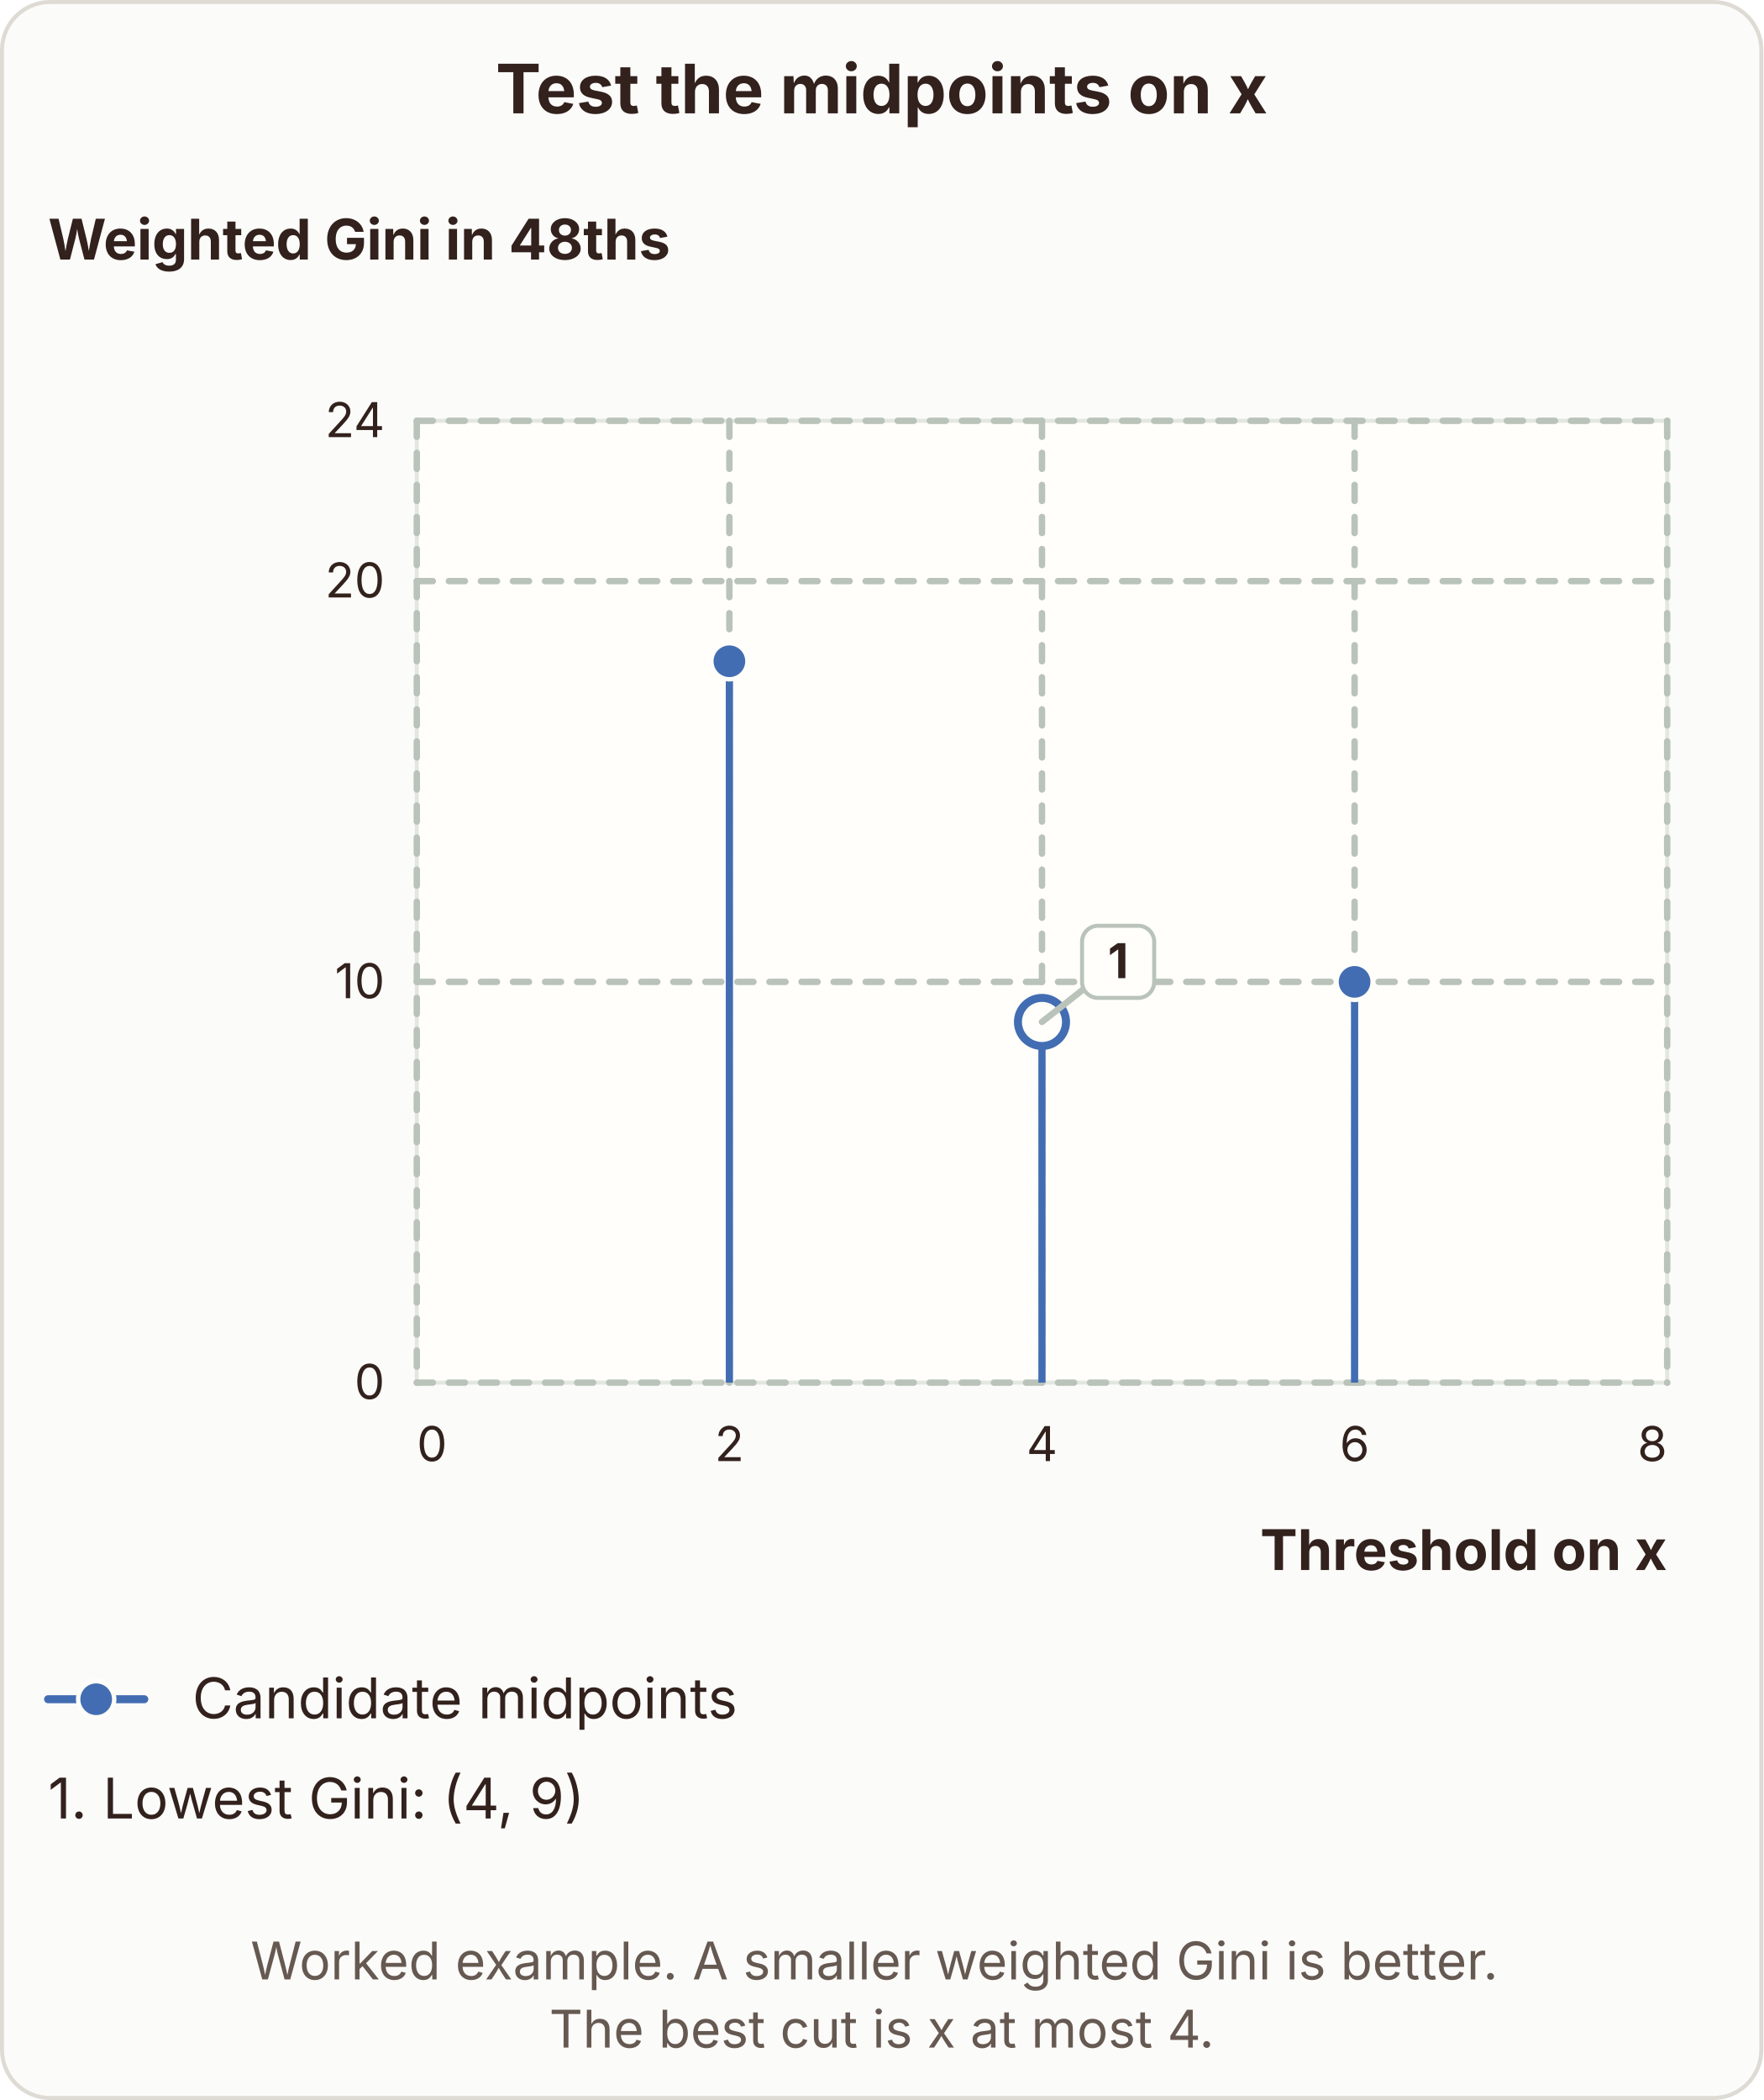
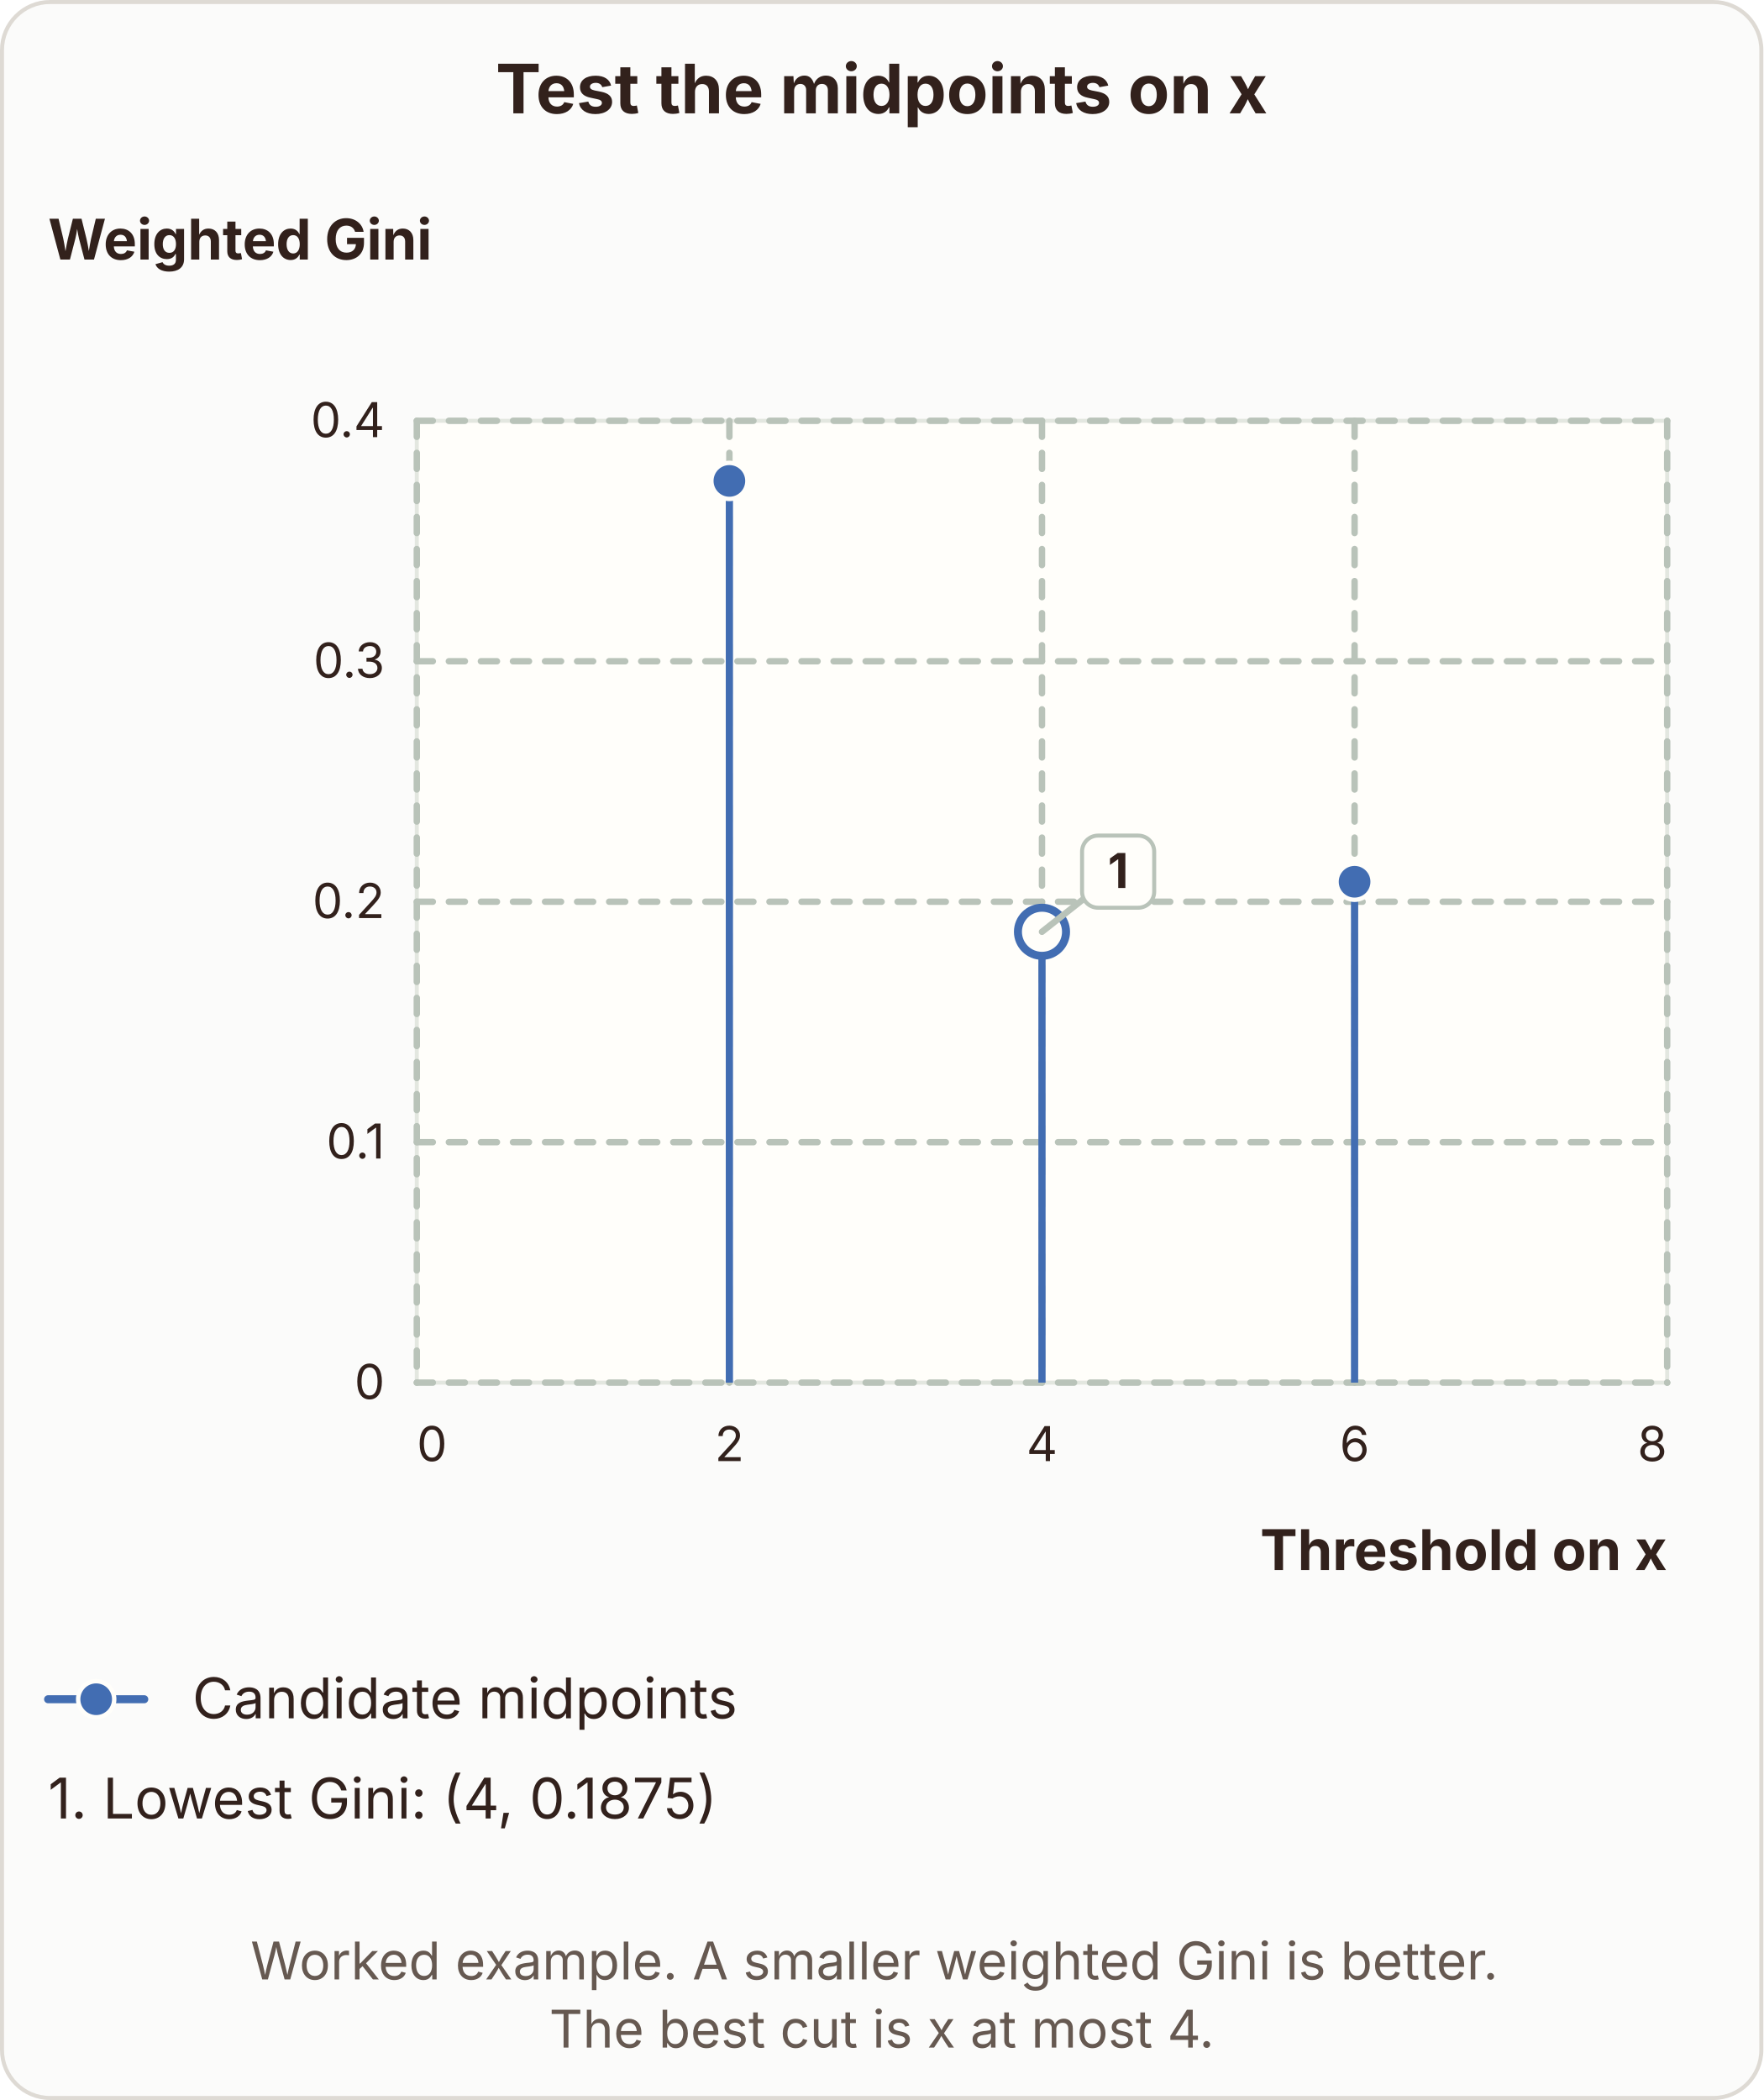
- <svg xmlns="http://www.w3.org/2000/svg" width="440" height="524" viewBox="0 0 440 524" role="img" aria-label="Test the midpoints on x Threshold on x: 0 to 8 Weighted Gini in 48ths: 0 to 24 Candidate midpoints (stem): (2, 18); (4, 9); (6, 10) Lowest Gini: (4, 9) Worked example. A smaller weighted Gini is better. The best cut is x at most 4." font-family="Inter, Liberation Sans, Arial, sans-serif" style="display:block;max-width:none;margin-inline:auto;--color-ink:#202723;--color-ink-2:#5d675f;--color-line:#e3e7e0;--viz-surface:#fffefa" data-tutor-diagram="coordinate-plot">
+ <svg xmlns="http://www.w3.org/2000/svg" width="440" height="524" viewBox="0 0 440 524" role="img" aria-label="Test the midpoints on x Threshold on x: 0 to 8 Weighted Gini: 0 to 0.4 Candidate midpoints (stem): (2, 0.375); (4, 0.1875); (6, 0.2083) Lowest Gini: (4, 0.1875) Worked example. A smaller weighted Gini is better. The best cut is x at most 4." font-family="Inter, Liberation Sans, Arial, sans-serif" style="display:block;max-width:none;margin-inline:auto;--color-ink:#202723;--color-ink-2:#5d675f;--color-line:#e3e7e0;--viz-surface:#fffefa" data-tutor-diagram="coordinate-plot">
  <rect x="0.5" y="0.5" width="439" height="523" rx="12" fill="var(--viz-surface, #fbfbfa)" stroke="var(--color-line, #dedad4)" />
  <text x="220" y="22.5" fill="var(--color-ink, #32211c)" font-size="17" font-weight="700" text-anchor="middle">
    <tspan x="220" y="28.28">Test the midpoints on x</tspan>
  </text>
  <g transform="translate(0 39)">
    <rect x="104" y="66" width="312" height="240" fill="#fffefa" stroke="#e3e7e0" stroke-width="1" data-tutor-plot-area="" />
    <text x="12" y="21" fill="var(--color-ink, #32211c)" font-size="14" font-weight="700" text-anchor="start">
-       <tspan x="12" y="25.76">Weighted Gini in 48ths</tspan>
+       <tspan x="12" y="25.76">Weighted Gini</tspan>
    </text>
    <polyline points="104,66 104,306" fill="none" stroke="#b9c3b9" stroke-width="1.6" stroke-dasharray="4 4" stroke-linecap="round" stroke-linejoin="round" />
    <polyline points="182,66 182,306" fill="none" stroke="#b9c3b9" stroke-width="1.6" stroke-dasharray="4 4" stroke-linecap="round" stroke-linejoin="round" />
    <polyline points="260,66 260,306" fill="none" stroke="#b9c3b9" stroke-width="1.6" stroke-dasharray="4 4" stroke-linecap="round" stroke-linejoin="round" />
    <polyline points="338,66 338,306" fill="none" stroke="#b9c3b9" stroke-width="1.6" stroke-dasharray="4 4" stroke-linecap="round" stroke-linejoin="round" />
    <polyline points="416,66 416,306" fill="none" stroke="#b9c3b9" stroke-width="1.6" stroke-dasharray="4 4" stroke-linecap="round" stroke-linejoin="round" />
    <polyline points="104,306 416,306" fill="none" stroke="#b9c3b9" stroke-width="1.6" stroke-dasharray="4 4" stroke-linecap="round" stroke-linejoin="round" />
    <text x="96" y="306" fill="var(--color-ink, #32211c)" font-size="12" font-weight="400" text-anchor="end">
      <tspan x="96" y="310.08">0</tspan>
    </text>
-     <polyline points="104,206 416,206" fill="none" stroke="#b9c3b9" stroke-width="1.6" stroke-dasharray="4 4" stroke-linecap="round" stroke-linejoin="round" />
-     <text x="96" y="206" fill="var(--color-ink, #32211c)" font-size="12" font-weight="400" text-anchor="end">
-       <tspan x="96" y="210.08">10</tspan>
+     <polyline points="104,246 416,246" fill="none" stroke="#b9c3b9" stroke-width="1.6" stroke-dasharray="4 4" stroke-linecap="round" stroke-linejoin="round" />
+     <text x="96" y="246" fill="var(--color-ink, #32211c)" font-size="12" font-weight="400" text-anchor="end">
+       <tspan x="96" y="250.08">0.1</tspan>
    </text>
-     <polyline points="104,106 416,106" fill="none" stroke="#b9c3b9" stroke-width="1.6" stroke-dasharray="4 4" stroke-linecap="round" stroke-linejoin="round" />
-     <text x="96" y="106" fill="var(--color-ink, #32211c)" font-size="12" font-weight="400" text-anchor="end">
-       <tspan x="96" y="110.08">20</tspan>
+     <polyline points="104,186 416,186" fill="none" stroke="#b9c3b9" stroke-width="1.6" stroke-dasharray="4 4" stroke-linecap="round" stroke-linejoin="round" />
+     <text x="96" y="186" fill="var(--color-ink, #32211c)" font-size="12" font-weight="400" text-anchor="end">
+       <tspan x="96" y="190.08">0.2</tspan>
+     </text>
+     <polyline points="104,126 416,126" fill="none" stroke="#b9c3b9" stroke-width="1.6" stroke-dasharray="4 4" stroke-linecap="round" stroke-linejoin="round" />
+     <text x="96" y="126" fill="var(--color-ink, #32211c)" font-size="12" font-weight="400" text-anchor="end">
+       <tspan x="96" y="130.08">0.3</tspan>
    </text>
    <polyline points="104,66 416,66" fill="none" stroke="#b9c3b9" stroke-width="1.6" stroke-dasharray="4 4" stroke-linecap="round" stroke-linejoin="round" />
    <text x="96" y="66" fill="var(--color-ink, #32211c)" font-size="12" font-weight="400" text-anchor="end">
-       <tspan x="96" y="70.08">24</tspan>
+       <tspan x="96" y="70.08">0.4</tspan>
    </text>
    <text x="104" y="321.5" fill="var(--color-ink, #32211c)" font-size="12" font-weight="400" text-anchor="start">
      <tspan x="104" y="325.58">0</tspan>
    </text>
    <text x="182" y="321.5" fill="var(--color-ink, #32211c)" font-size="12" font-weight="400" text-anchor="middle">
      <tspan x="182" y="325.58">2</tspan>
    </text>
    <text x="260" y="321.5" fill="var(--color-ink, #32211c)" font-size="12" font-weight="400" text-anchor="middle">
      <tspan x="260" y="325.58">4</tspan>
    </text>
    <text x="338" y="321.5" fill="var(--color-ink, #32211c)" font-size="12" font-weight="400" text-anchor="middle">
      <tspan x="338" y="325.58">6</tspan>
    </text>
    <text x="416" y="321.5" fill="var(--color-ink, #32211c)" font-size="12" font-weight="400" text-anchor="end">
      <tspan x="416" y="325.58">8</tspan>
    </text>
    <text x="416" y="348" fill="var(--color-ink, #32211c)" font-size="14" font-weight="700" text-anchor="end">
      <tspan x="416" y="352.76">Threshold on x</tspan>
    </text>
    <polyline points="12,385 36,385" fill="none" stroke="#426db2" stroke-width="2" stroke-linejoin="round" stroke-linecap="round" />
    <circle cx="24" cy="385" r="4.5" fill="#426db2" stroke="#fffefa" stroke-width="1.1" />
    <text x="48" y="385" fill="var(--color-ink, #32211c)" font-size="14" font-weight="400" text-anchor="start">
      <tspan x="48" y="389.76">Candidate midpoints</tspan>
    </text>
    <text x="12" y="410" fill="var(--color-ink, #32211c)" font-size="14" font-weight="400" text-anchor="start">
-       <tspan x="12" y="414.76">1. Lowest Gini: (4, 9)</tspan>
+       <tspan x="12" y="414.76">1. Lowest Gini: (4, 0.1875)</tspan>
    </text>
-     <line x1="182" x2="182" y1="306" y2="126" stroke="#426db2" stroke-width="1.8" data-tutor-plot-stem="2,18" />
-     <line x1="260" x2="260" y1="306" y2="216" stroke="#426db2" stroke-width="1.8" data-tutor-plot-stem="4,9" />
-     <line x1="338" x2="338" y1="306" y2="206" stroke="#426db2" stroke-width="1.8" data-tutor-plot-stem="6,10" />
-     <circle cx="182" cy="126" r="4.5" fill="#426db2" stroke="#fffefa" stroke-width="1.1" data-tutor-coordinate-point="2,18" />
-     <circle cx="260" cy="216" r="4.5" fill="#426db2" stroke="#fffefa" stroke-width="1.1" data-tutor-coordinate-point="4,9" />
-     <circle cx="338" cy="206" r="4.5" fill="#426db2" stroke="#fffefa" stroke-width="1.1" data-tutor-coordinate-point="6,10" />
-     <circle cx="260" cy="216" r="6" fill="#fffefa" stroke="#426db2" stroke-width="2" data-tutor-plot-point="4,9" />
-     <polyline points="260,216 279,201" fill="none" stroke="#b9c3b9" stroke-width="1.6" stroke-linecap="round" stroke-linejoin="round" />
-     <rect x="270" y="192" width="18" height="18" rx="4" fill="#fffefa" stroke="#b9c3b9" stroke-width="1" data-tutor-plot-badge="1" />
-     <text x="279" y="201" fill="var(--color-ink, #32211c)" font-size="12" font-weight="700" text-anchor="middle">
-       <tspan x="279" y="205.08">1</tspan>
+     <line x1="182" x2="182" y1="306" y2="81" stroke="#426db2" stroke-width="1.8" data-tutor-plot-stem="2,0.375" />
+     <line x1="260" x2="260" y1="306" y2="193.5" stroke="#426db2" stroke-width="1.8" data-tutor-plot-stem="4,0.1875" />
+     <line x1="338" x2="338" y1="306" y2="181.02" stroke="#426db2" stroke-width="1.8" data-tutor-plot-stem="6,0.2083" />
+     <circle cx="182" cy="81" r="4.5" fill="#426db2" stroke="#fffefa" stroke-width="1.1" data-tutor-coordinate-point="2,0.375" />
+     <circle cx="260" cy="193.5" r="4.5" fill="#426db2" stroke="#fffefa" stroke-width="1.1" data-tutor-coordinate-point="4,0.1875" />
+     <circle cx="338" cy="181.02" r="4.5" fill="#426db2" stroke="#fffefa" stroke-width="1.1" data-tutor-coordinate-point="6,0.2083" />
+     <circle cx="260" cy="193.5" r="6" fill="#fffefa" stroke="#426db2" stroke-width="2" data-tutor-plot-point="4,0.1875" />
+     <polyline points="260,193.5 279,178.5" fill="none" stroke="#b9c3b9" stroke-width="1.6" stroke-linecap="round" stroke-linejoin="round" />
+     <rect x="270" y="169.5" width="18" height="18" rx="4" fill="#fffefa" stroke="#b9c3b9" stroke-width="1" data-tutor-plot-badge="1" />
+     <text x="279" y="178.5" fill="var(--color-ink, #32211c)" font-size="12" font-weight="700" text-anchor="middle">
+       <tspan x="279" y="182.58">1</tspan>
    </text>
  </g>
  <text x="220" y="498" fill="var(--color-ink-2, #665951)" font-size="13" font-weight="400" text-anchor="middle">
    <tspan x="220" y="493.92">Worked example. A smaller weighted Gini is better.</tspan>
    <tspan x="220" y="510.92">The best cut is x at most 4.</tspan>
  </text>
</svg>
